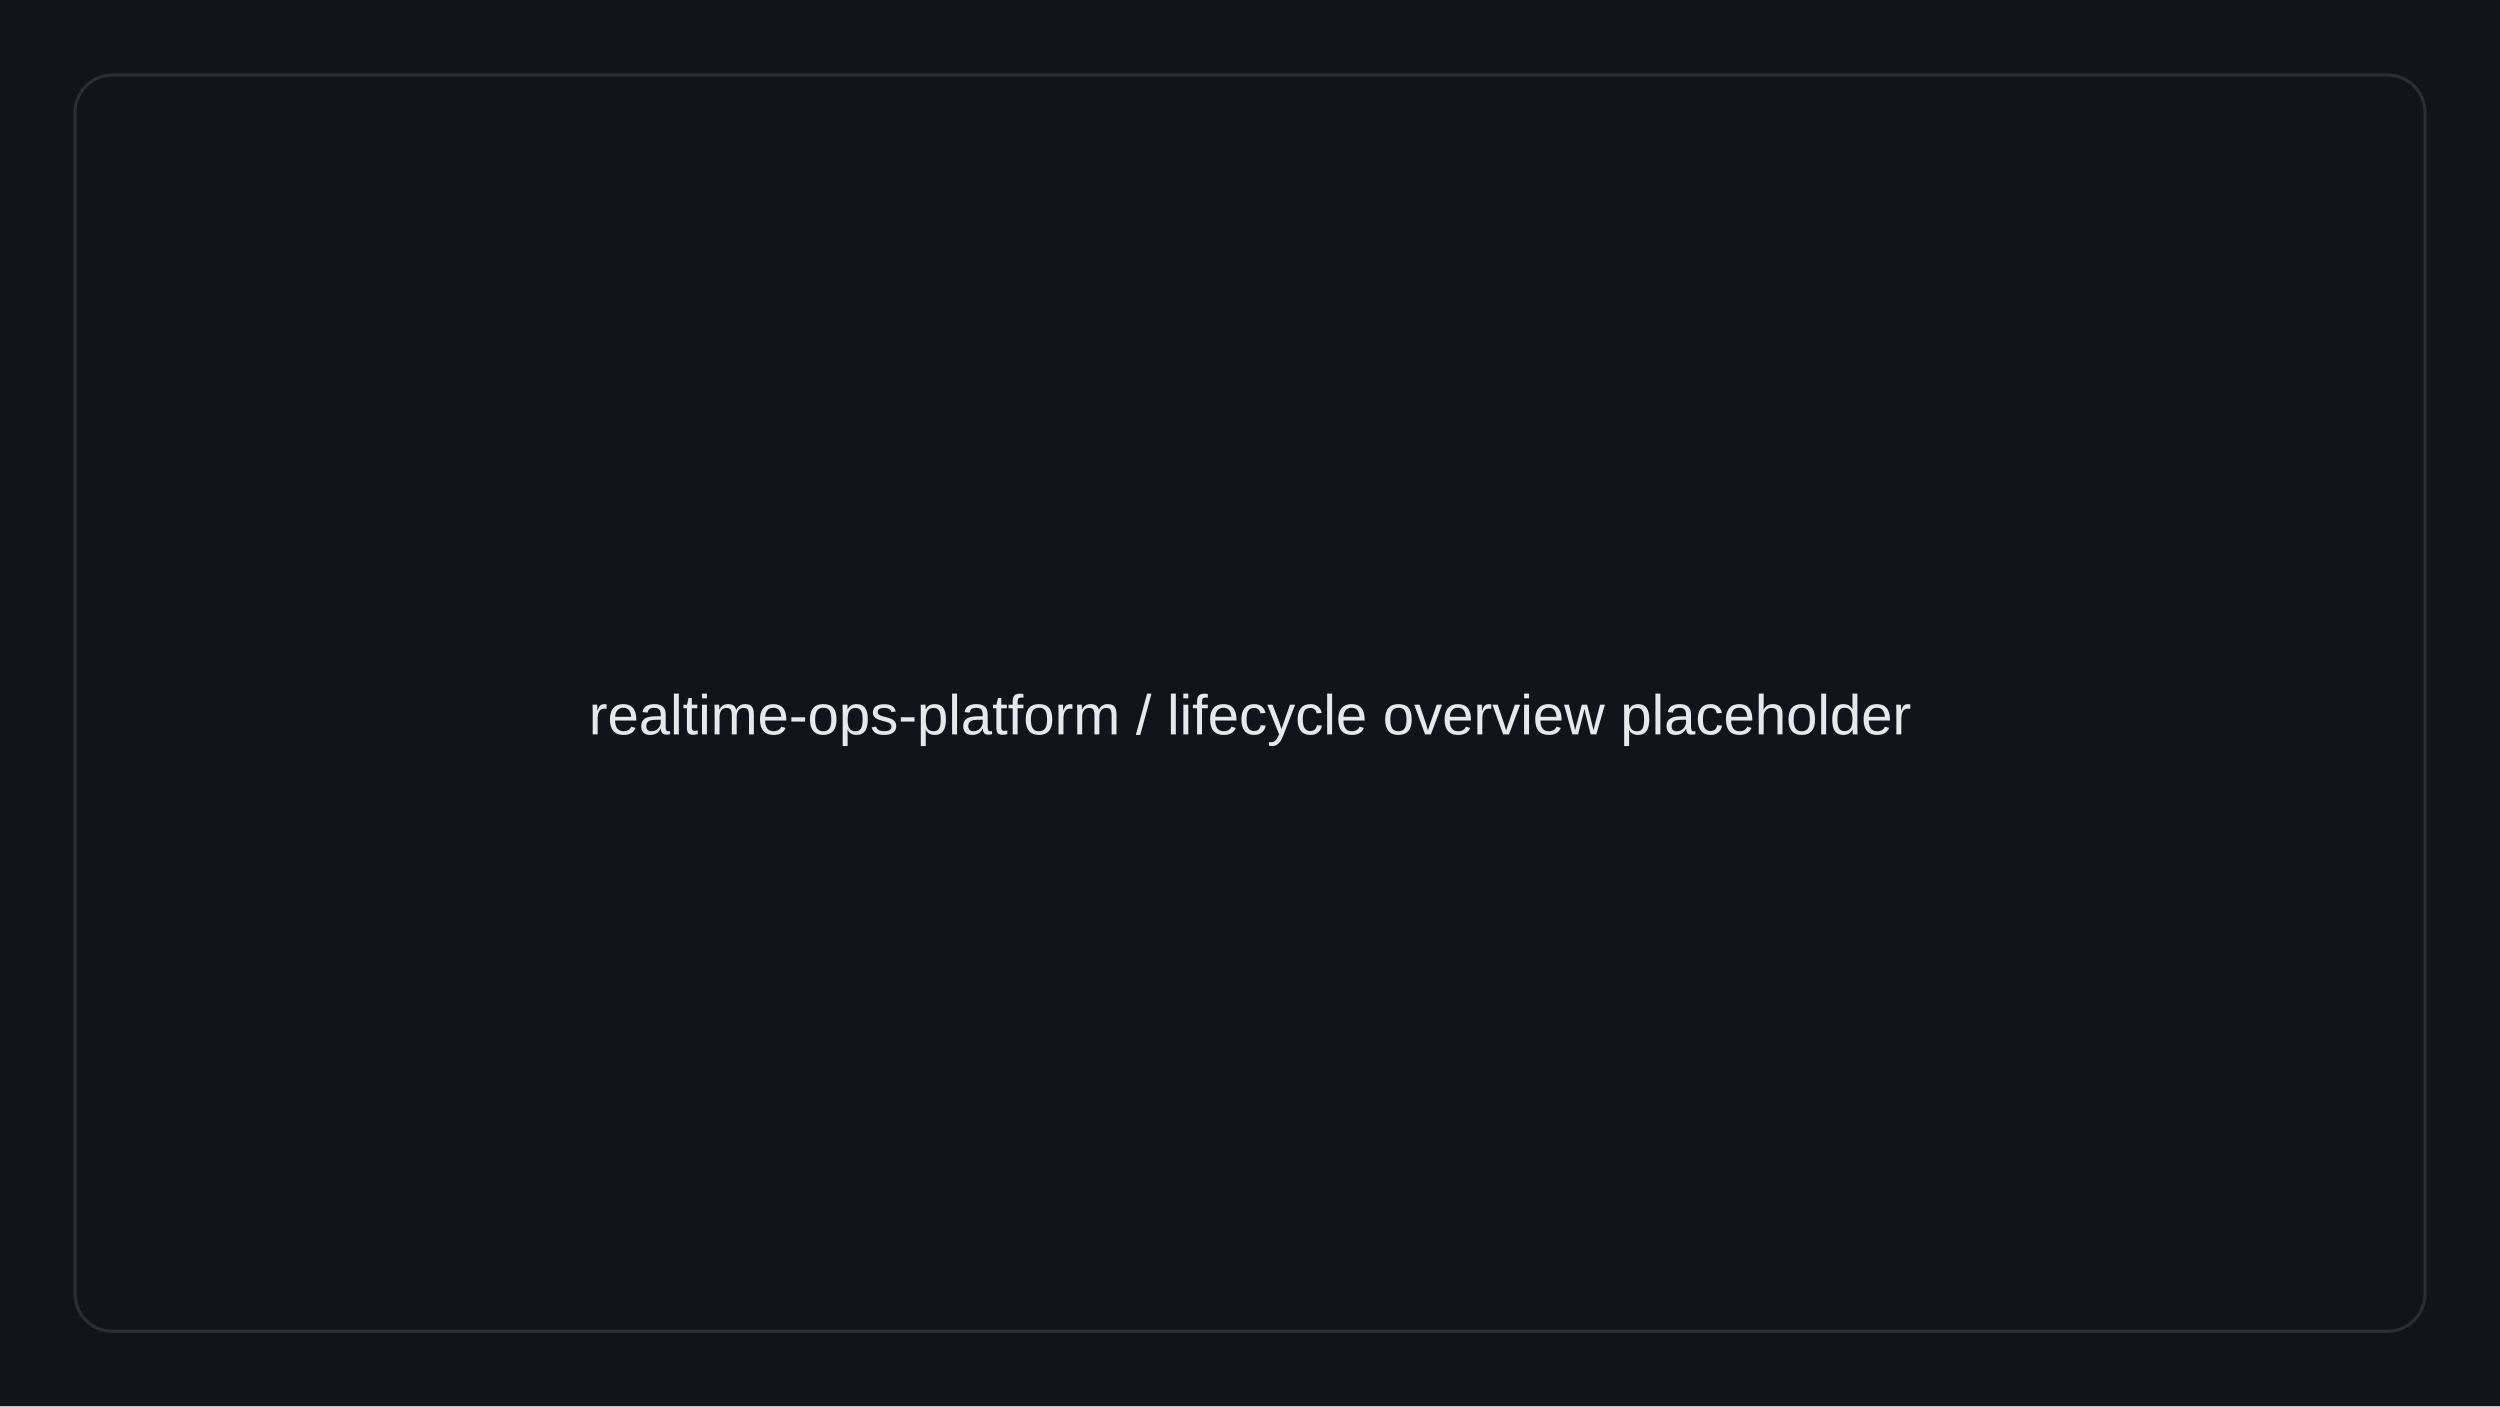
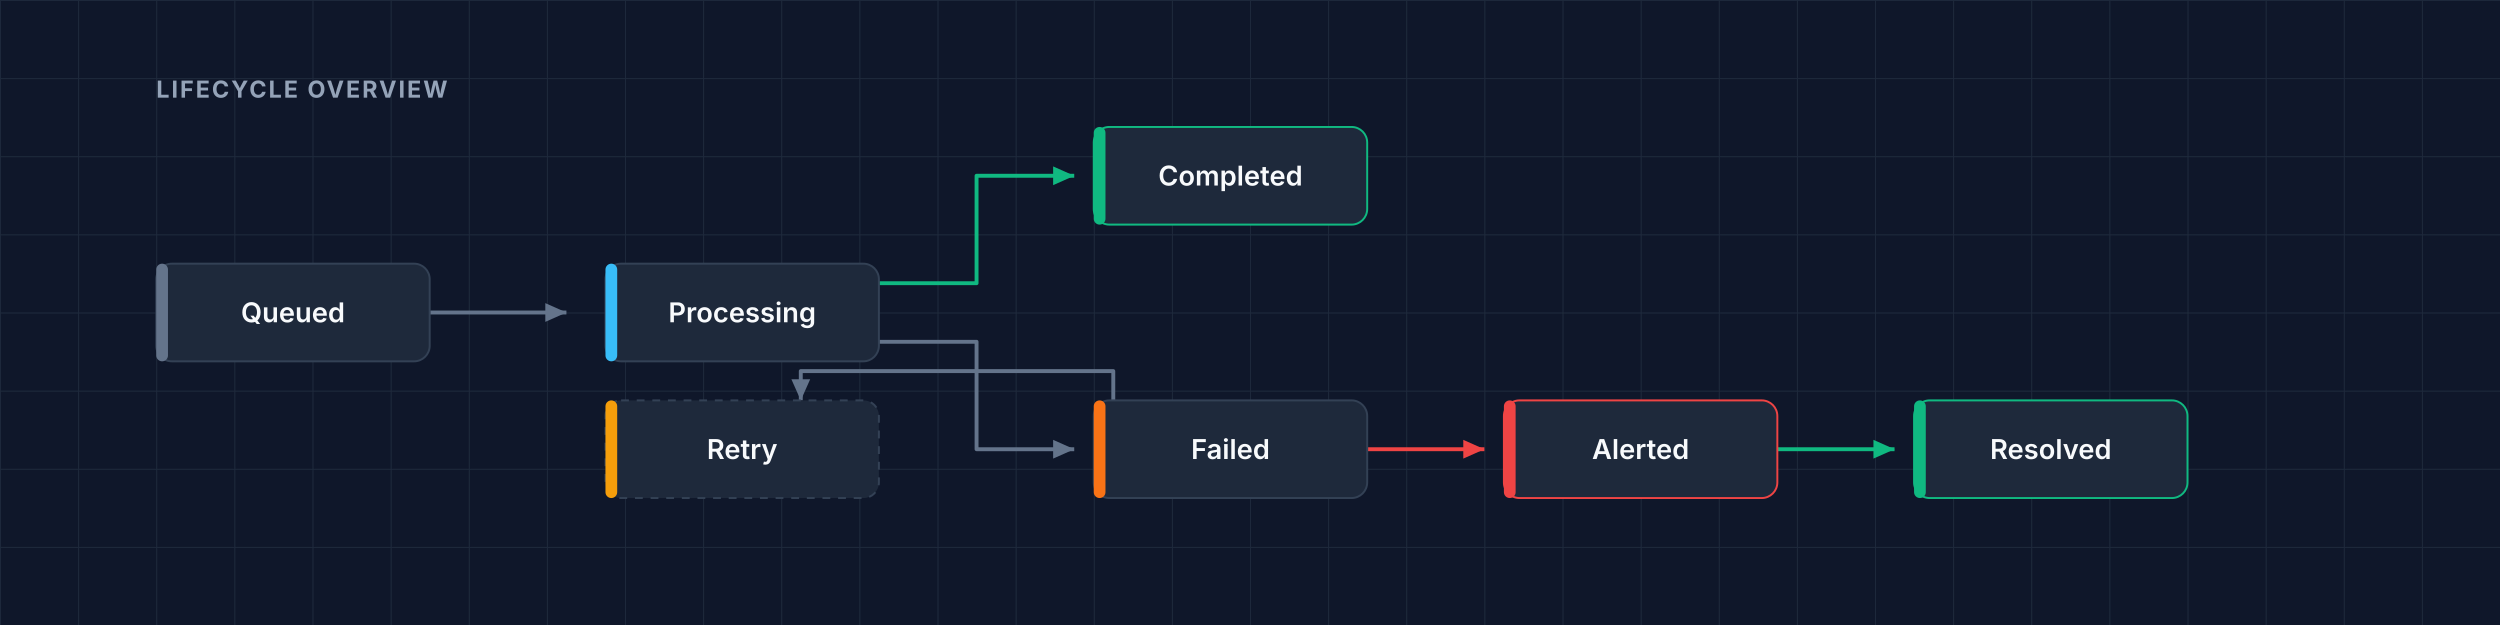
- <svg xmlns="http://www.w3.org/2000/svg" width="1600" height="900" viewBox="0 0 1600 900" role="img" aria-labelledby="title desc">
-   <rect width="1600" height="900" fill="#111418" />
-   <rect x="48" y="48" width="1504" height="804" rx="24" fill="none" stroke="#2A2F36" stroke-width="2" />
-   <text x="800" y="470" fill="#E6E8EB" font-family="Segoe UI, Arial, sans-serif" font-size="36" text-anchor="middle">
-     realtime-ops-platform / lifecycle overview placeholder
-   </text>
+ <svg xmlns="http://www.w3.org/2000/svg" viewBox="0 0 1280 320" width="1280" height="320">
+   <defs>
+     <pattern id="lc-grid" width="40" height="40" patternUnits="userSpaceOnUse">
+       <path d="M 40 0 L 0 0 0 40" fill="none" stroke="#1E293B" stroke-width="1" />
+     </pattern>
+     <marker id="arrow-neutral" viewBox="0 0 10 10" refX="9" refY="5" markerWidth="6" markerHeight="6" orient="auto">
+       <path d="M 0 1 L 9 5 L 0 9 z" fill="#64748B" />
+     </marker>
+     <marker id="arrow-success" viewBox="0 0 10 10" refX="9" refY="5" markerWidth="6" markerHeight="6" orient="auto">
+       <path d="M 0 1 L 9 5 L 0 9 z" fill="#10B981" />
+     </marker>
+     <marker id="arrow-danger" viewBox="0 0 10 10" refX="9" refY="5" markerWidth="6" markerHeight="6" orient="auto">
+       <path d="M 0 1 L 9 5 L 0 9 z" fill="#EF4444" />
+     </marker>
+   </defs>
+   <rect width="1280" height="320" fill="#0F172A" />
+   <rect width="1280" height="320" fill="url(#lc-grid)" />
+   <text x="80" y="50" fill="#94A3B8" font-size="12" font-family="system-ui, -apple-system, sans-serif" font-weight="700" letter-spacing="1">LIFECYCLE OVERVIEW</text>
+   <path d="M 220 160 L 290 160" stroke="#64748B" stroke-width="2" marker-end="url(#arrow-neutral)" />
+   <path d="M 450 145 L 500 145 L 500 90 L 550 90" fill="none" stroke="#10B981" stroke-width="2" marker-end="url(#arrow-success)" stroke-linejoin="round" />
+   <path d="M 450 175 L 500 175 L 500 230 L 550 230" fill="none" stroke="#64748B" stroke-width="2" marker-end="url(#arrow-neutral)" stroke-linejoin="round" />
+   <path d="M 570 205 L 570 190 L 410 190 L 410 205" fill="none" stroke="#64748B" stroke-width="2" marker-end="url(#arrow-neutral)" stroke-linejoin="round" />
+   <path d="M 690 230 L 760 230" stroke="#EF4444" stroke-width="2" marker-end="url(#arrow-danger)" />
+   <path d="M 900 230 L 970 230" stroke="#10B981" stroke-width="2" marker-end="url(#arrow-success)" />
+   <g transform="translate(80, 135)">
+     <rect width="140" height="50" fill="#1E293B" stroke="#334155" stroke-width="1" rx="8" />
+     <rect width="6" height="50" fill="#64748B" rx="3" />
+     <text x="70" y="30" fill="#F8FAFC" font-size="14" font-family="system-ui, -apple-system, sans-serif" font-weight="600" text-anchor="middle">Queued</text>
+   </g>
+   <g transform="translate(310, 135)">
+     <rect width="140" height="50" fill="#1E293B" stroke="#334155" stroke-width="1" rx="8" />
+     <rect width="6" height="50" fill="#38BDF8" rx="3" />
+     <text x="70" y="30" fill="#F8FAFC" font-size="14" font-family="system-ui, -apple-system, sans-serif" font-weight="600" text-anchor="middle">Processing</text>
+   </g>
+   <g transform="translate(560, 65)">
+     <rect width="140" height="50" fill="#1E293B" stroke="#10B981" stroke-width="1" rx="8" />
+     <rect width="6" height="50" fill="#10B981" rx="3" />
+     <text x="70" y="30" fill="#F8FAFC" font-size="14" font-family="system-ui, -apple-system, sans-serif" font-weight="600" text-anchor="middle">Completed</text>
+   </g>
+   <g transform="translate(560, 205)">
+     <rect width="140" height="50" fill="#1E293B" stroke="#334155" stroke-width="1" rx="8" />
+     <rect width="6" height="50" fill="#F97316" rx="3" />
+     <text x="70" y="30" fill="#F8FAFC" font-size="14" font-family="system-ui, -apple-system, sans-serif" font-weight="600" text-anchor="middle">Failed</text>
+   </g>
+   <g transform="translate(310, 205)">
+     <rect width="140" height="50" fill="#1E293B" stroke="#334155" stroke-width="1" stroke-dasharray="4,4" rx="8" />
+     <rect width="6" height="50" fill="#F59E0B" rx="3" />
+     <text x="70" y="30" fill="#F8FAFC" font-size="14" font-family="system-ui, -apple-system, sans-serif" font-weight="600" text-anchor="middle">Retry</text>
+   </g>
+   <g transform="translate(770, 205)">
+     <rect width="140" height="50" fill="#1E293B" stroke="#EF4444" stroke-width="1" rx="8" />
+     <rect width="6" height="50" fill="#EF4444" rx="3" />
+     <text x="70" y="30" fill="#F8FAFC" font-size="14" font-family="system-ui, -apple-system, sans-serif" font-weight="600" text-anchor="middle">Alerted</text>
+   </g>
+   <g transform="translate(980, 205)">
+     <rect width="140" height="50" fill="#1E293B" stroke="#10B981" stroke-width="1" rx="8" />
+     <rect width="6" height="50" fill="#10B981" rx="3" />
+     <text x="70" y="30" fill="#F8FAFC" font-size="14" font-family="system-ui, -apple-system, sans-serif" font-weight="600" text-anchor="middle">Resolved</text>
+   </g>
</svg>
